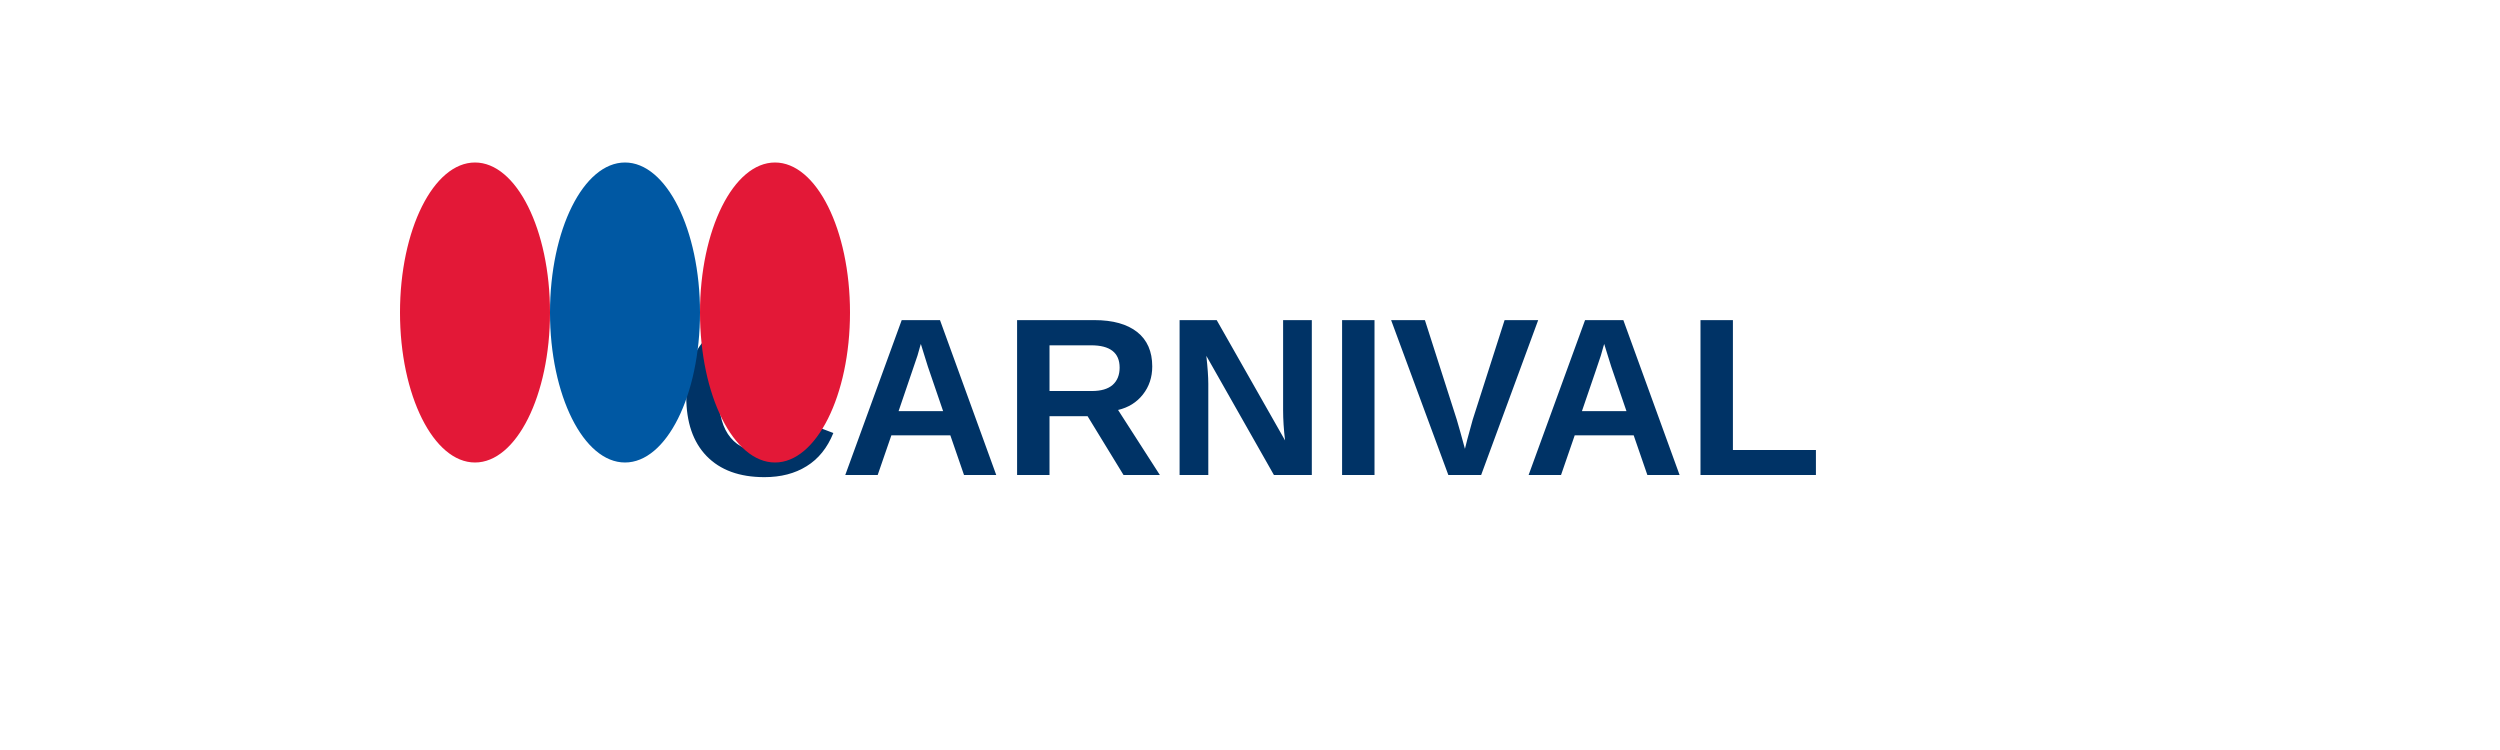
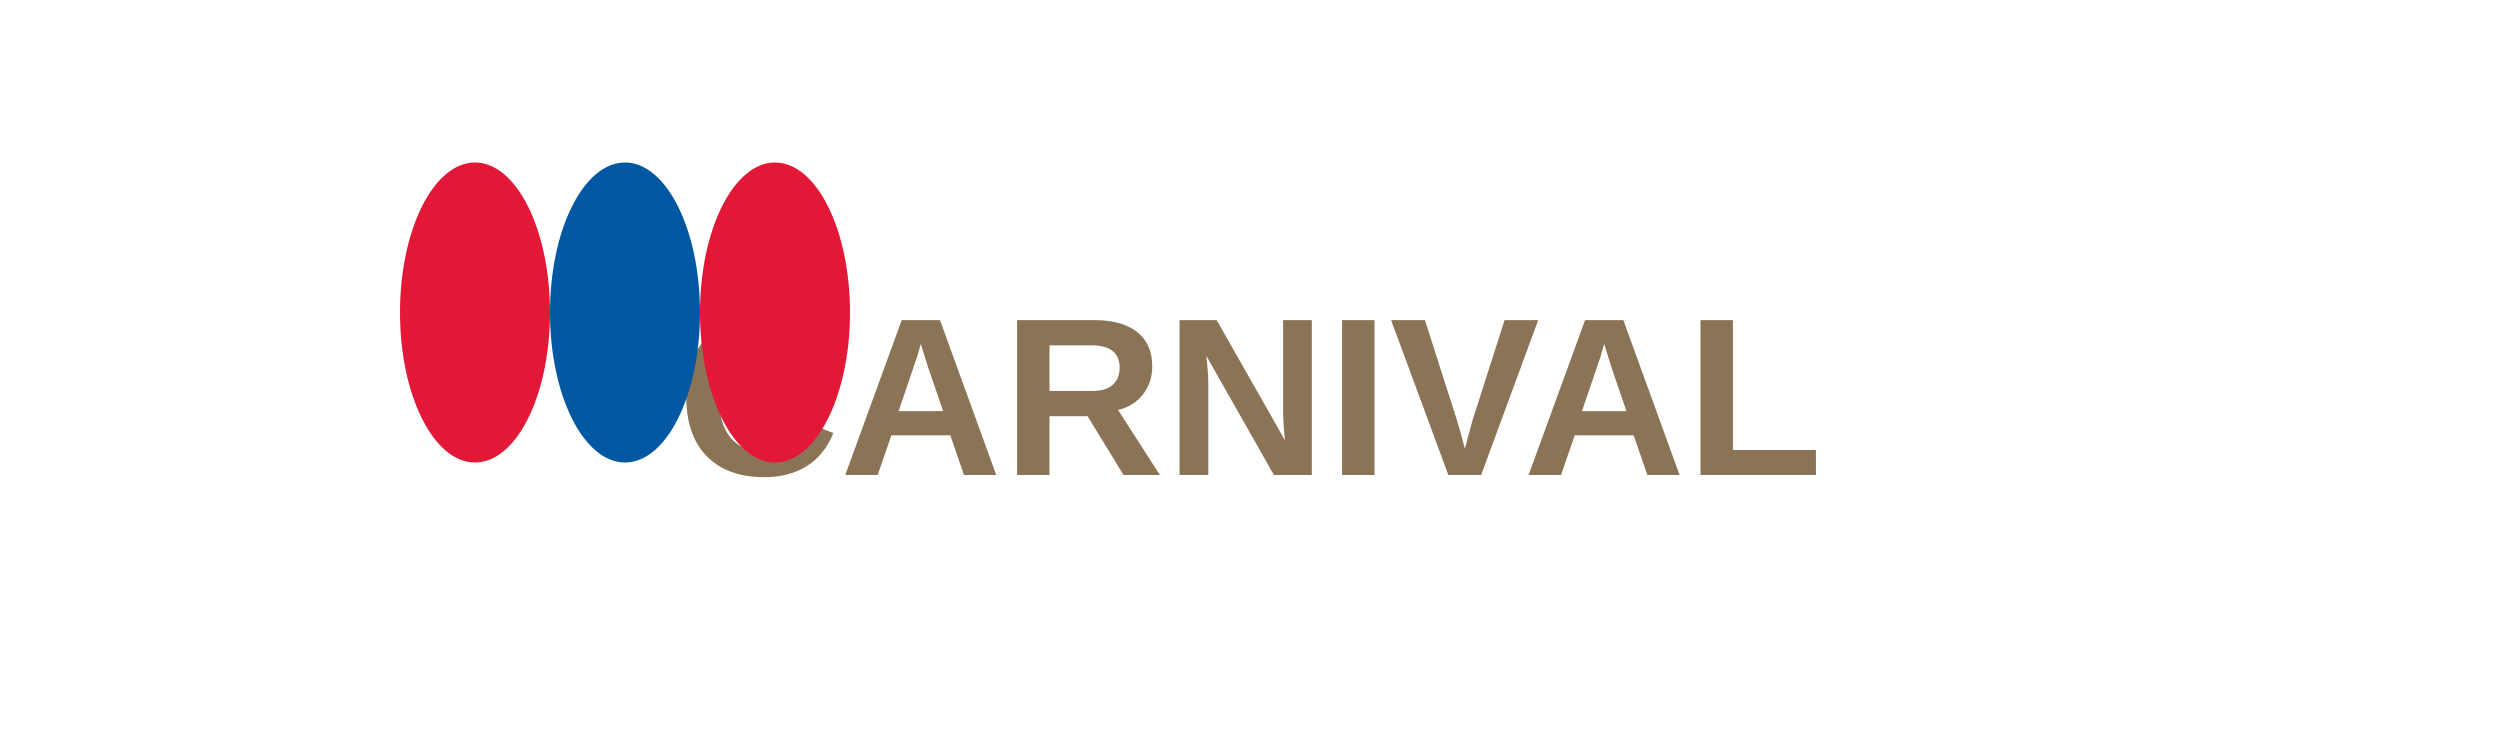
- <svg xmlns="http://www.w3.org/2000/svg" viewBox="0 0 200 60">
-   <text x="100" y="38" text-anchor="middle" font-family="Arial, sans-serif" font-size="18" font-weight="bold" fill="#003366">CARNIVAL</text>
+ <svg xmlns="http://www.w3.org/2000/svg" width="200" height="60" viewBox="0 0 200 60">
+   <text x="100" y="38" text-anchor="middle" font-family="Arial, sans-serif" font-size="18" font-weight="bold" fill="#8B7355">CARNIVAL</text>
  <g transform="translate(30,10)">
    <ellipse cx="8" cy="15" rx="6" ry="12" fill="#E31837" />
    <ellipse cx="20" cy="15" rx="6" ry="12" fill="#0058A3" />
    <ellipse cx="32" cy="15" rx="6" ry="12" fill="#E31837" />
  </g>
</svg>
